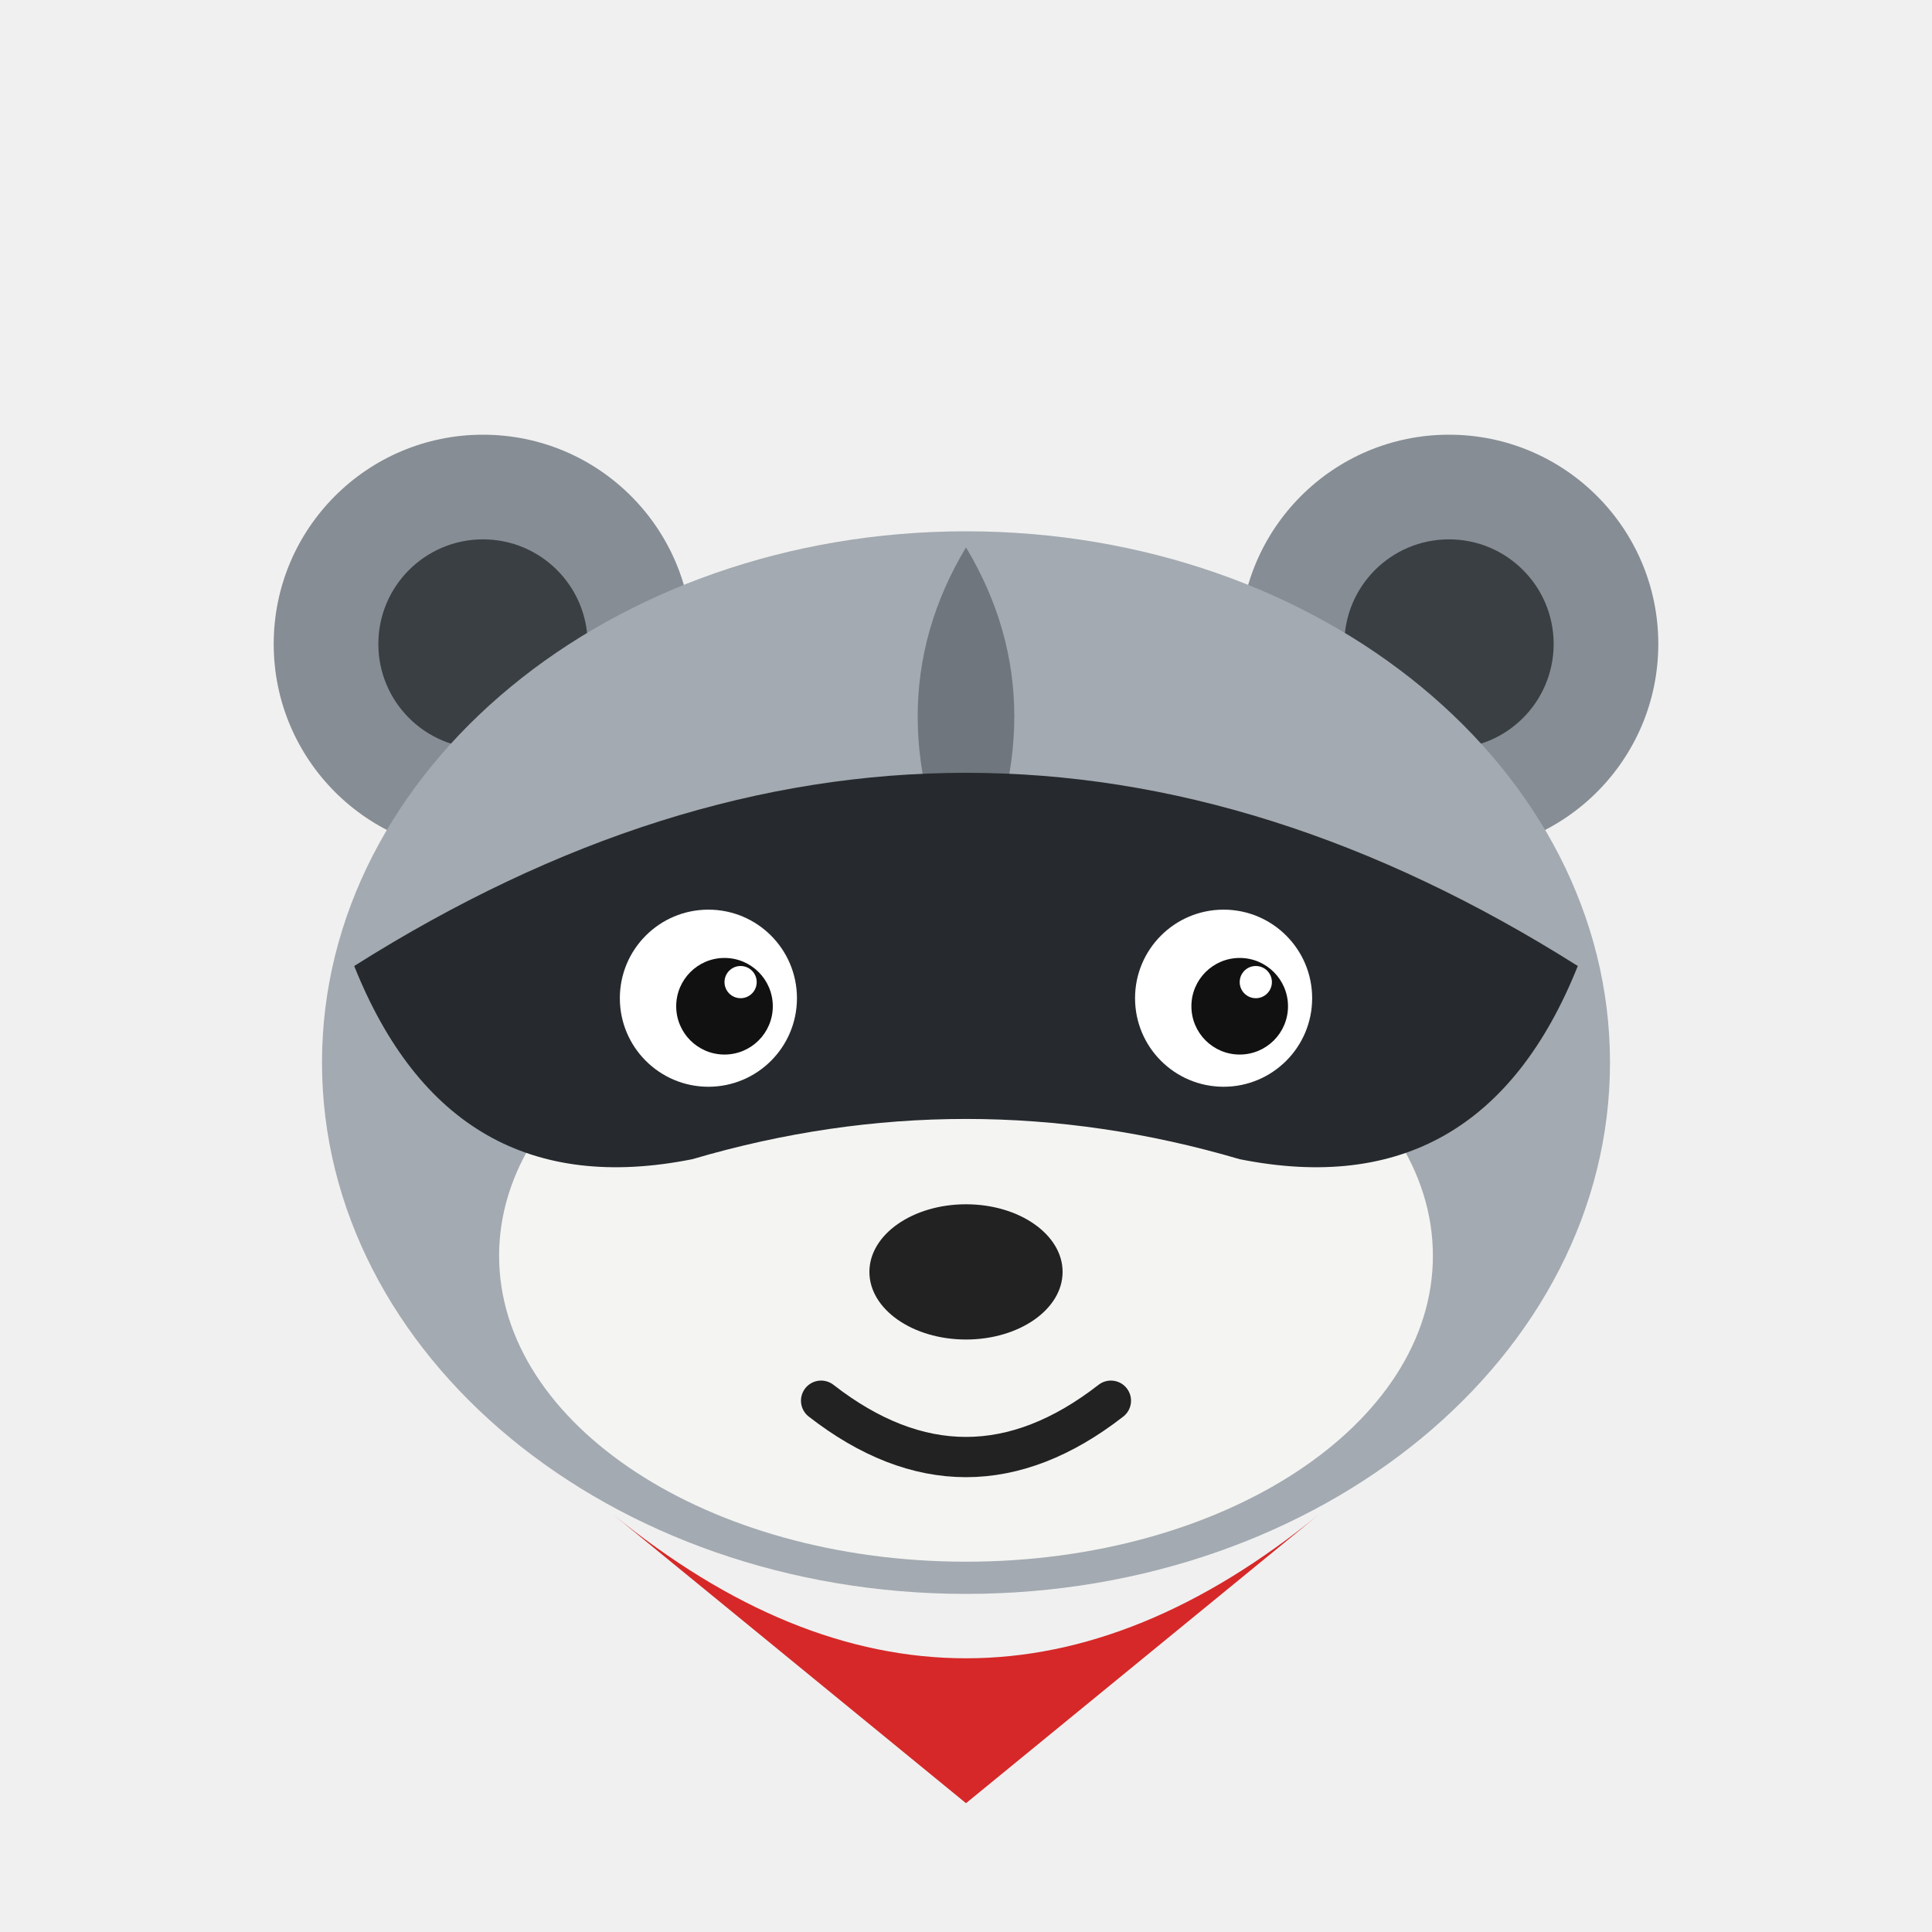
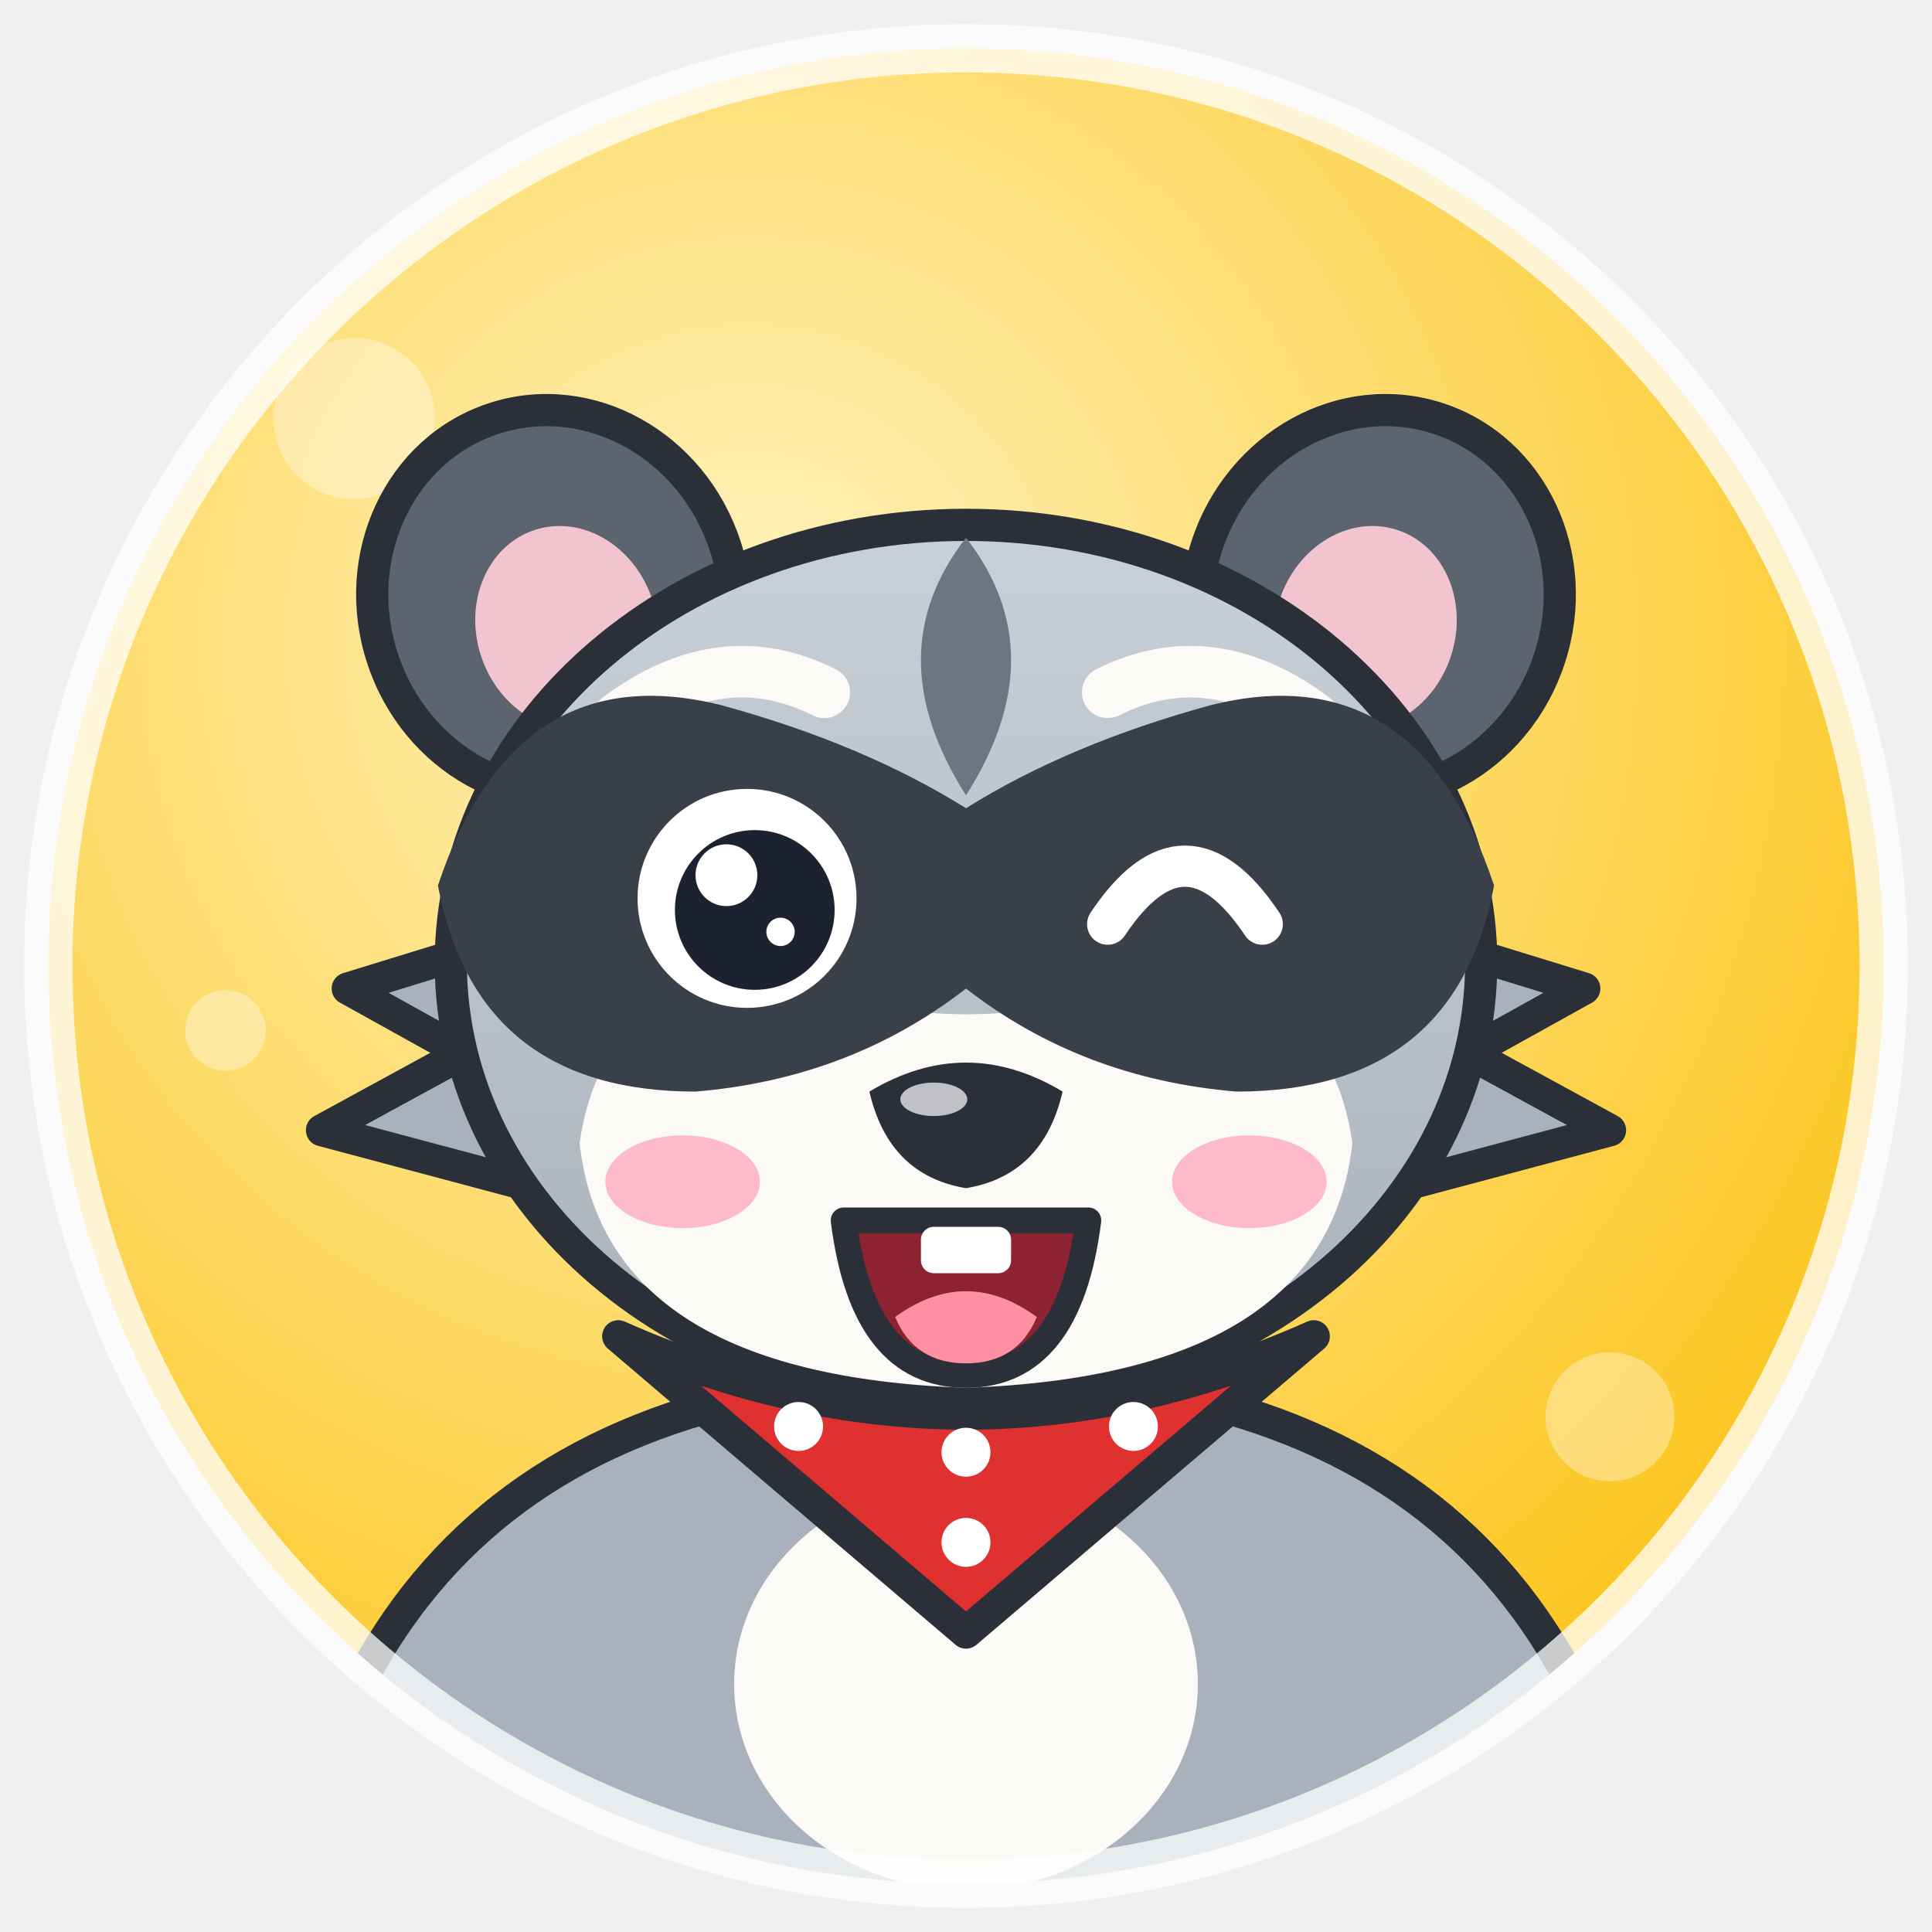
- <svg xmlns="http://www.w3.org/2000/svg" viewBox="0 0 120 120" width="512" height="512" role="img" aria-label="Bandit">
-   <g>
-     <circle cx="30" cy="40" r="13" fill="#868d94" />
-     <circle cx="90" cy="40" r="13" fill="#868d94" />
-     <circle cx="30" cy="40" r="6.5" fill="#3a3f44" />
-     <circle cx="90" cy="40" r="6.5" fill="#3a3f44" />
-     <ellipse cx="60" cy="66" rx="40" ry="33" fill="#a3aab1" />
-     <path d="M60 34 q-6 10 0 22 q6 -12 0 -22z" fill="#6f767d" />
-     <ellipse cx="60" cy="78" rx="29" ry="19" fill="#f4f4f2" />
-     <path d="M22 60 q38 -24 76 0 q-6 15 -21 12 q-17 -5 -34 0 q-15 3 -21 -12z" fill="#262a2e" />
-     <circle cx="44" cy="62" r="5.5" fill="#fff" />
-     <circle cx="76" cy="62" r="5.5" fill="#fff" />
-     <circle cx="45" cy="62.5" r="3" fill="#111" />
-     <circle cx="77" cy="62.5" r="3" fill="#111" />
-     <circle cx="46" cy="61" r="1" fill="#fff" />
-     <circle cx="78" cy="61" r="1" fill="#fff" />
-     <ellipse cx="60" cy="79" rx="6" ry="4.2" fill="#222" />
-     <path d="M51 87 q9 7 18 0" stroke="#222" stroke-width="2.5" fill="none" stroke-linecap="round" />
-     <path d="M38 94 q22 18 44 0 l-22 18z" fill="#d62828" />
+ <svg xmlns="http://www.w3.org/2000/svg" viewBox="0 0 120 120" width="512" height="512" role="img" aria-label="Bandit" class="raccoon-avatar">
+   <defs>
+     <radialGradient id="rc_R_0_-bg" cx="0.38" cy="0.32" r="0.75">
+       <stop offset="0" stop-color="#fff3bf" />
+       <stop offset="1" stop-color="#fcc419" />
+     </radialGradient>
+     <clipPath id="rc_R_0_-clip">
+       <circle cx="60" cy="60" r="57" />
+     </clipPath>
+   </defs>
+   <g clip-path="url(#rc_R_0_-clip)">
+     <circle cx="60" cy="60" r="57" fill="url(#rc_R_0_-bg)" />
+     <g fill="#fff" opacity="0.35">
+       <circle cx="22" cy="26" r="5" />
+       <circle cx="100" cy="88" r="4" />
+       <circle cx="14" cy="64" r="2.5" />
+     </g>
+     <g transform="translate(12 7) scale(0.8)">
+       <g stroke="#2b2f38" stroke-width="2.5" stroke-linejoin="round">
+         <path d="M6 152 q2 -54 54 -54 q52 0 54 54z" fill="#a9b2bc" />
+         <ellipse cx="60" cy="122" rx="18" ry="16" fill="#fbfaf7" stroke="none" />
+       </g>
+     </g>
+   </g>
+   <circle cx="60" cy="60" r="57" fill="none" stroke="#fff" stroke-opacity="0.75" stroke-width="3" />
+   <g transform="translate(12 7) scale(0.8)">
+     <g>
+       <defs>
+         <linearGradient id="rc_R_9_-fur" x1="0" y1="0" x2="0" y2="1">
+           <stop offset="0" stop-color="#c9d0d7" />
+           <stop offset="1" stop-color="#a9b2bc" />
+         </linearGradient>
+         <linearGradient id="rc_R_9_-gold" x1="0" y1="0" x2="0" y2="1">
+           <stop offset="0" stop-color="#ffe066" />
+           <stop offset="1" stop-color="#f59f00" />
+         </linearGradient>
+       </defs>
+       <g stroke="#2b2f38" stroke-width="2.5">
+         <ellipse cx="28" cy="38" rx="14" ry="15" fill="#5c6470" transform="rotate(-18 28 38)" />
+         <ellipse cx="92" cy="38" rx="14" ry="15" fill="#5c6470" transform="rotate(18 92 38)" />
+       </g>
+       <ellipse cx="29" cy="40" rx="7" ry="8" fill="#f1c4cf" transform="rotate(-18 29 40)" />
+       <ellipse cx="91" cy="40" rx="7" ry="8" fill="#f1c4cf" transform="rotate(18 91 40)" />
+       <path d="M25 64 l-13 4 l9 5 l-11 6 l15 4z M95 64 l13 4 l-9 5 l11 6 l-15 4z" fill="#a9b2bc" stroke="#2b2f38" stroke-width="2.5" stroke-linejoin="round" />
+       <ellipse cx="60" cy="66" rx="40" ry="34" fill="url(#rc_R_9_-fur)" stroke="#2b2f38" stroke-width="2.5" />
+       <path d="M60 33 q-7 9 0 20 q7 -11 0 -20z" fill="#6c7581" />
+       <path d="M30 80 q2 -14 18 -12 q12 4 24 0 q16 -2 18 12 q-2 18 -30 19 q-28 -1 -30 -19z" fill="#fbfaf7" />
+       <path d="M33 47 q8 -6 16 -2 M87 47 q-8 -6 -16 -2" stroke="#fbfaf7" stroke-width="4" fill="none" stroke-linecap="round" />
+       <path d="M19 60 q6 -18 22 -14 q11 3 19 8 q8 -5 19 -8 q16 -4 22 14 q-3 16 -20 16 q-12 -1 -21 -8 q-9 7 -21 8 q-17 0 -20 -16z" fill="#3a404a" />
+       <g>
+         <circle cx="43" cy="61" r="8.5" fill="#fff" />
+         <circle cx="43.6" cy="61.9" r="6.2" fill="#1d2230" />
+         <circle cx="41.4" cy="59.2" r="2.4" fill="#fff" />
+         <circle cx="45.6" cy="63.6" r="1.1" fill="#fff" />
+       </g>
+       <path d="M71 63 q6 -9 12 0" stroke="#fff" stroke-width="3.2" fill="none" stroke-linecap="round" />
+       <ellipse cx="38" cy="83" rx="6" ry="3.6" fill="#ff8fab" opacity="0.6" />
+       <ellipse cx="82" cy="83" rx="6" ry="3.6" fill="#ff8fab" opacity="0.6" />
+       <path d="M52.5 76 q7.5 -4.5 15 0 q-1.5 6.5 -7.5 7.5 q-6 -1 -7.5 -7.5z" fill="#2b2f38" />
+       <ellipse cx="57.5" cy="76.6" rx="2.6" ry="1.3" fill="#fff" opacity="0.7" />
+       <g>
+         <path d="M50.5 86 h19 q-1.5 12 -9.5 12 q-8 0 -9.5 -12z" fill="#8c2232" stroke="#2b2f38" stroke-width="2" stroke-linejoin="round" />
+         <path d="M54.5 93.5 q5.5 -4 11 0 q-1.5 3.6 -5.5 3.6 q-4 0 -5.5 -3.6z" fill="#ff8fa3" />
+         <rect x="56.5" y="86.5" width="7" height="3.6" rx="1" fill="#fff" />
+       </g>
+       <g stroke="#2b2f38" stroke-width="2.5" stroke-linejoin="round">
+         <path d="M33 95 q27 12 54 0 l-27 23z" fill="#e03131" />
+         <g fill="#fff" stroke="none">
+           <circle cx="47" cy="102" r="1.9" />
+           <circle cx="60" cy="104" r="1.9" />
+           <circle cx="73" cy="102" r="1.9" />
+           <circle cx="60" cy="111" r="1.9" />
+         </g>
+       </g>
+     </g>
  </g>
</svg>
